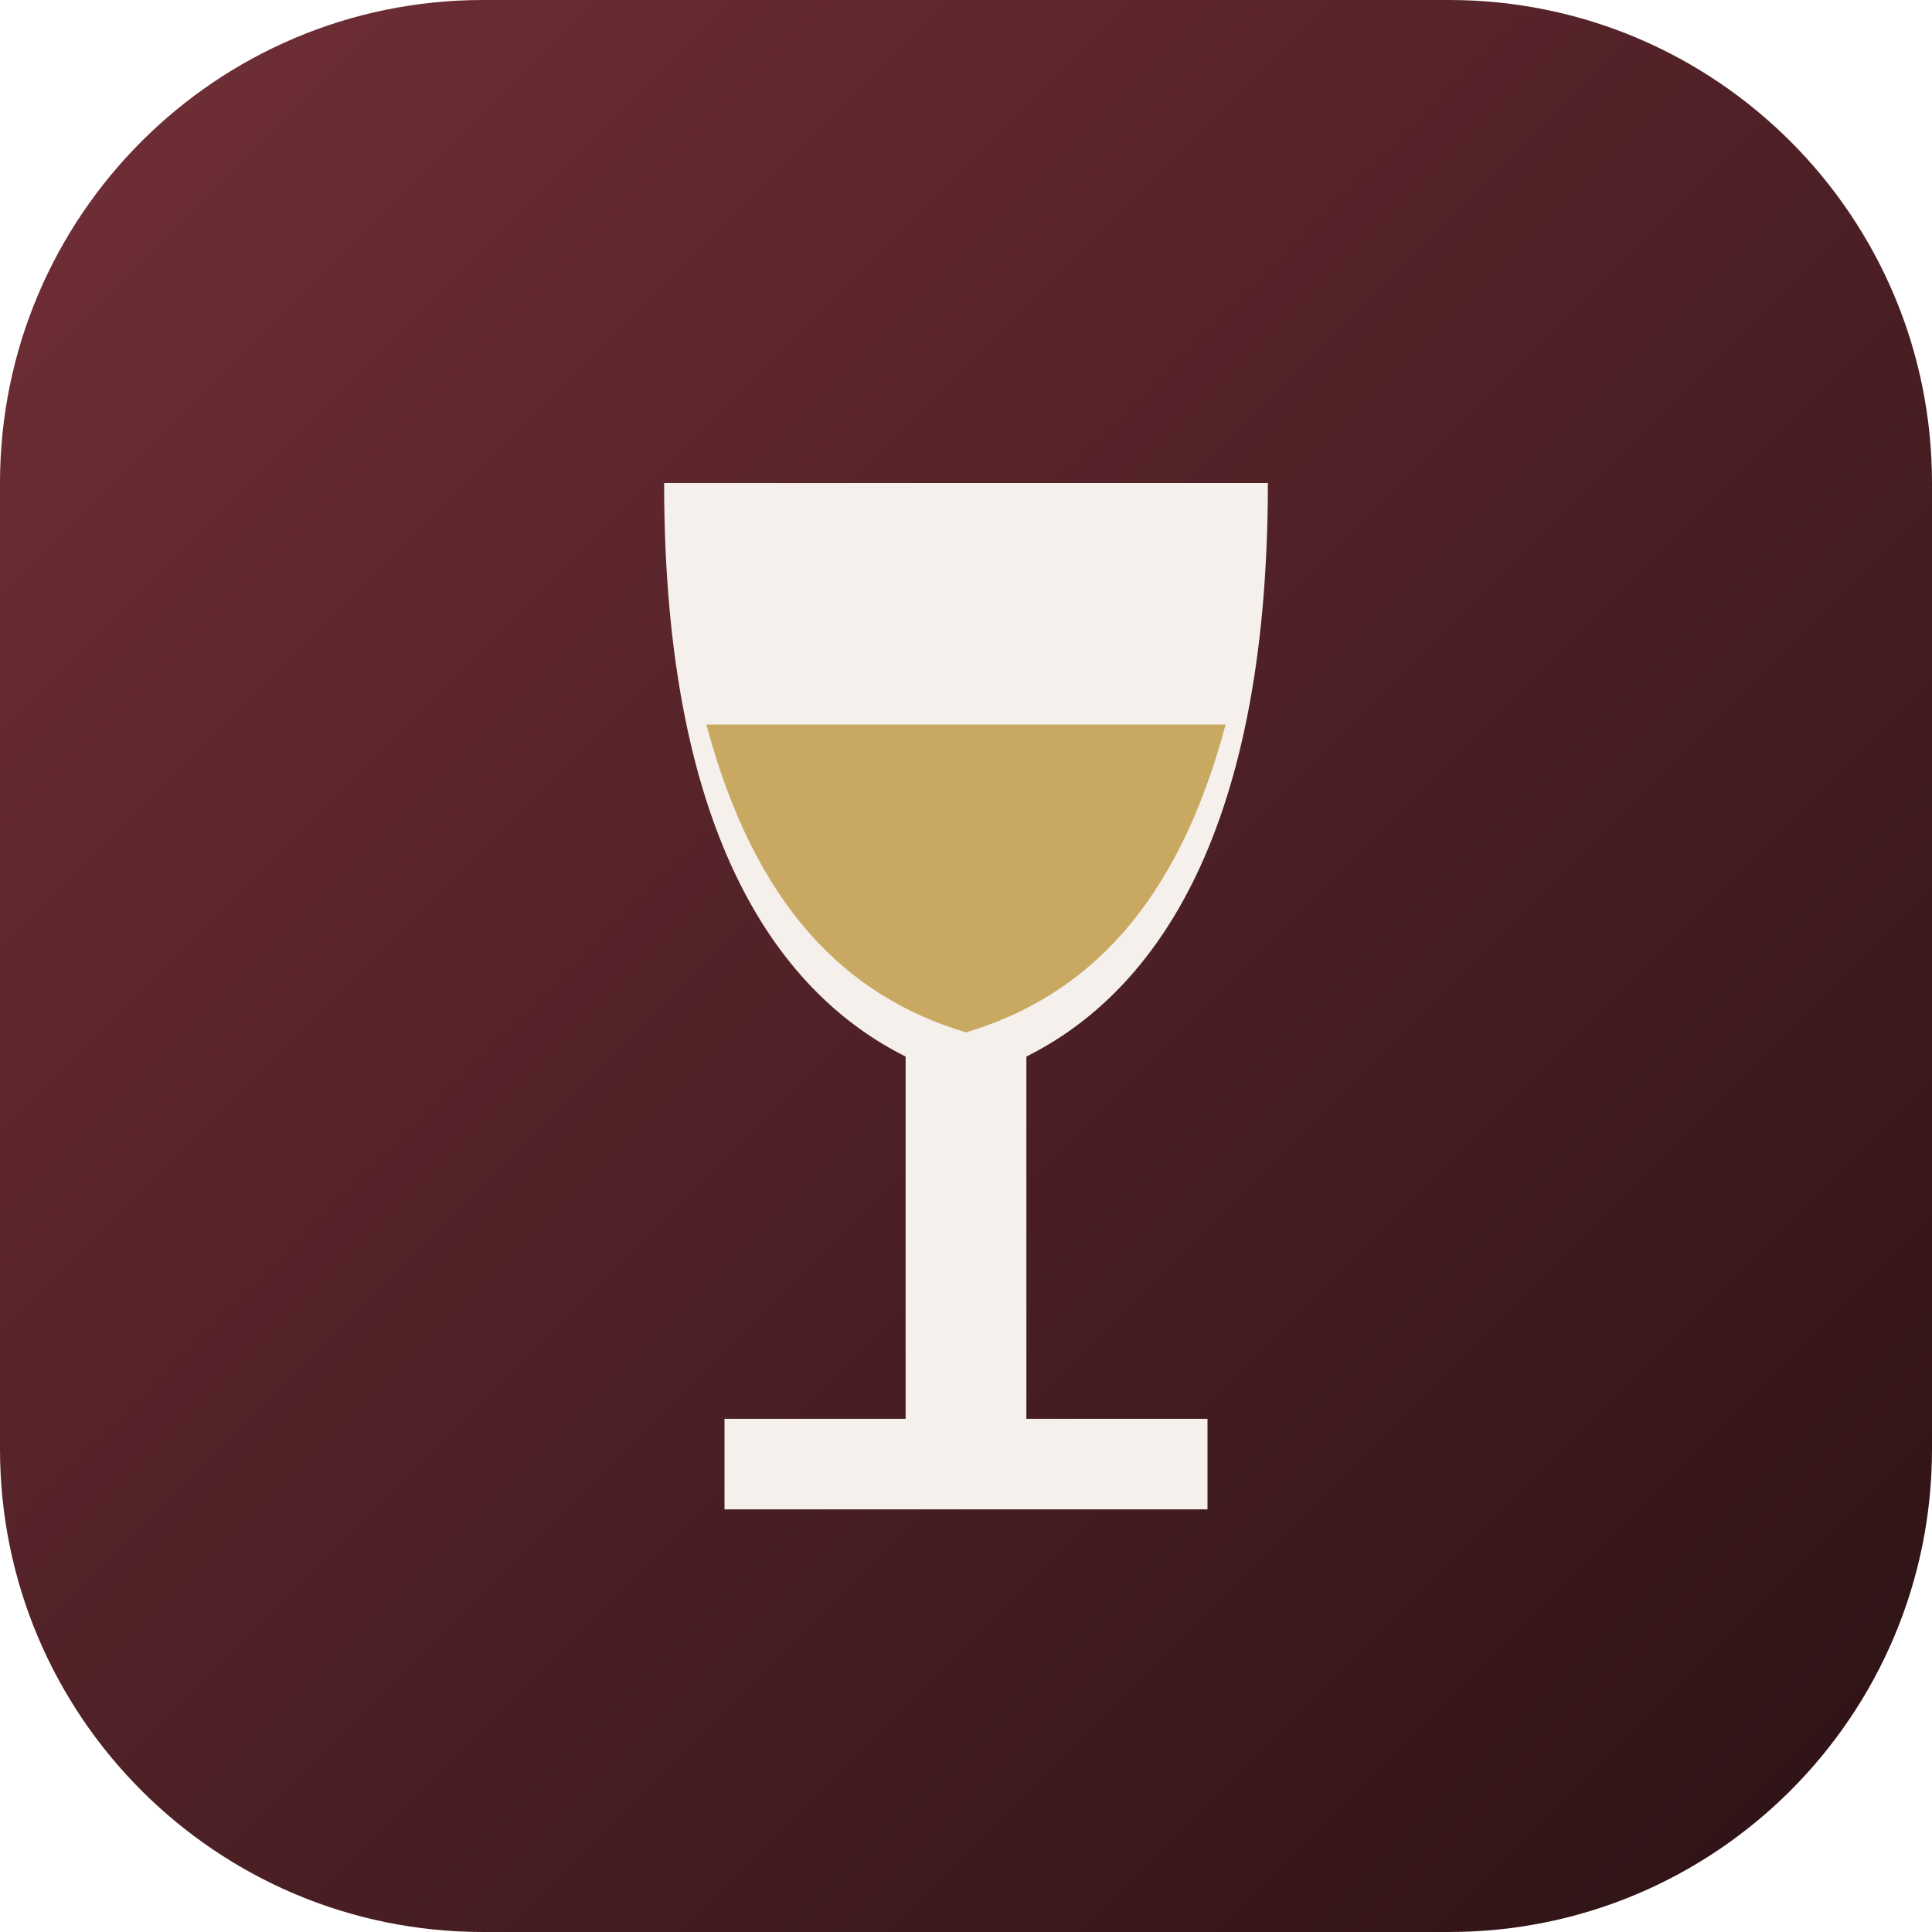
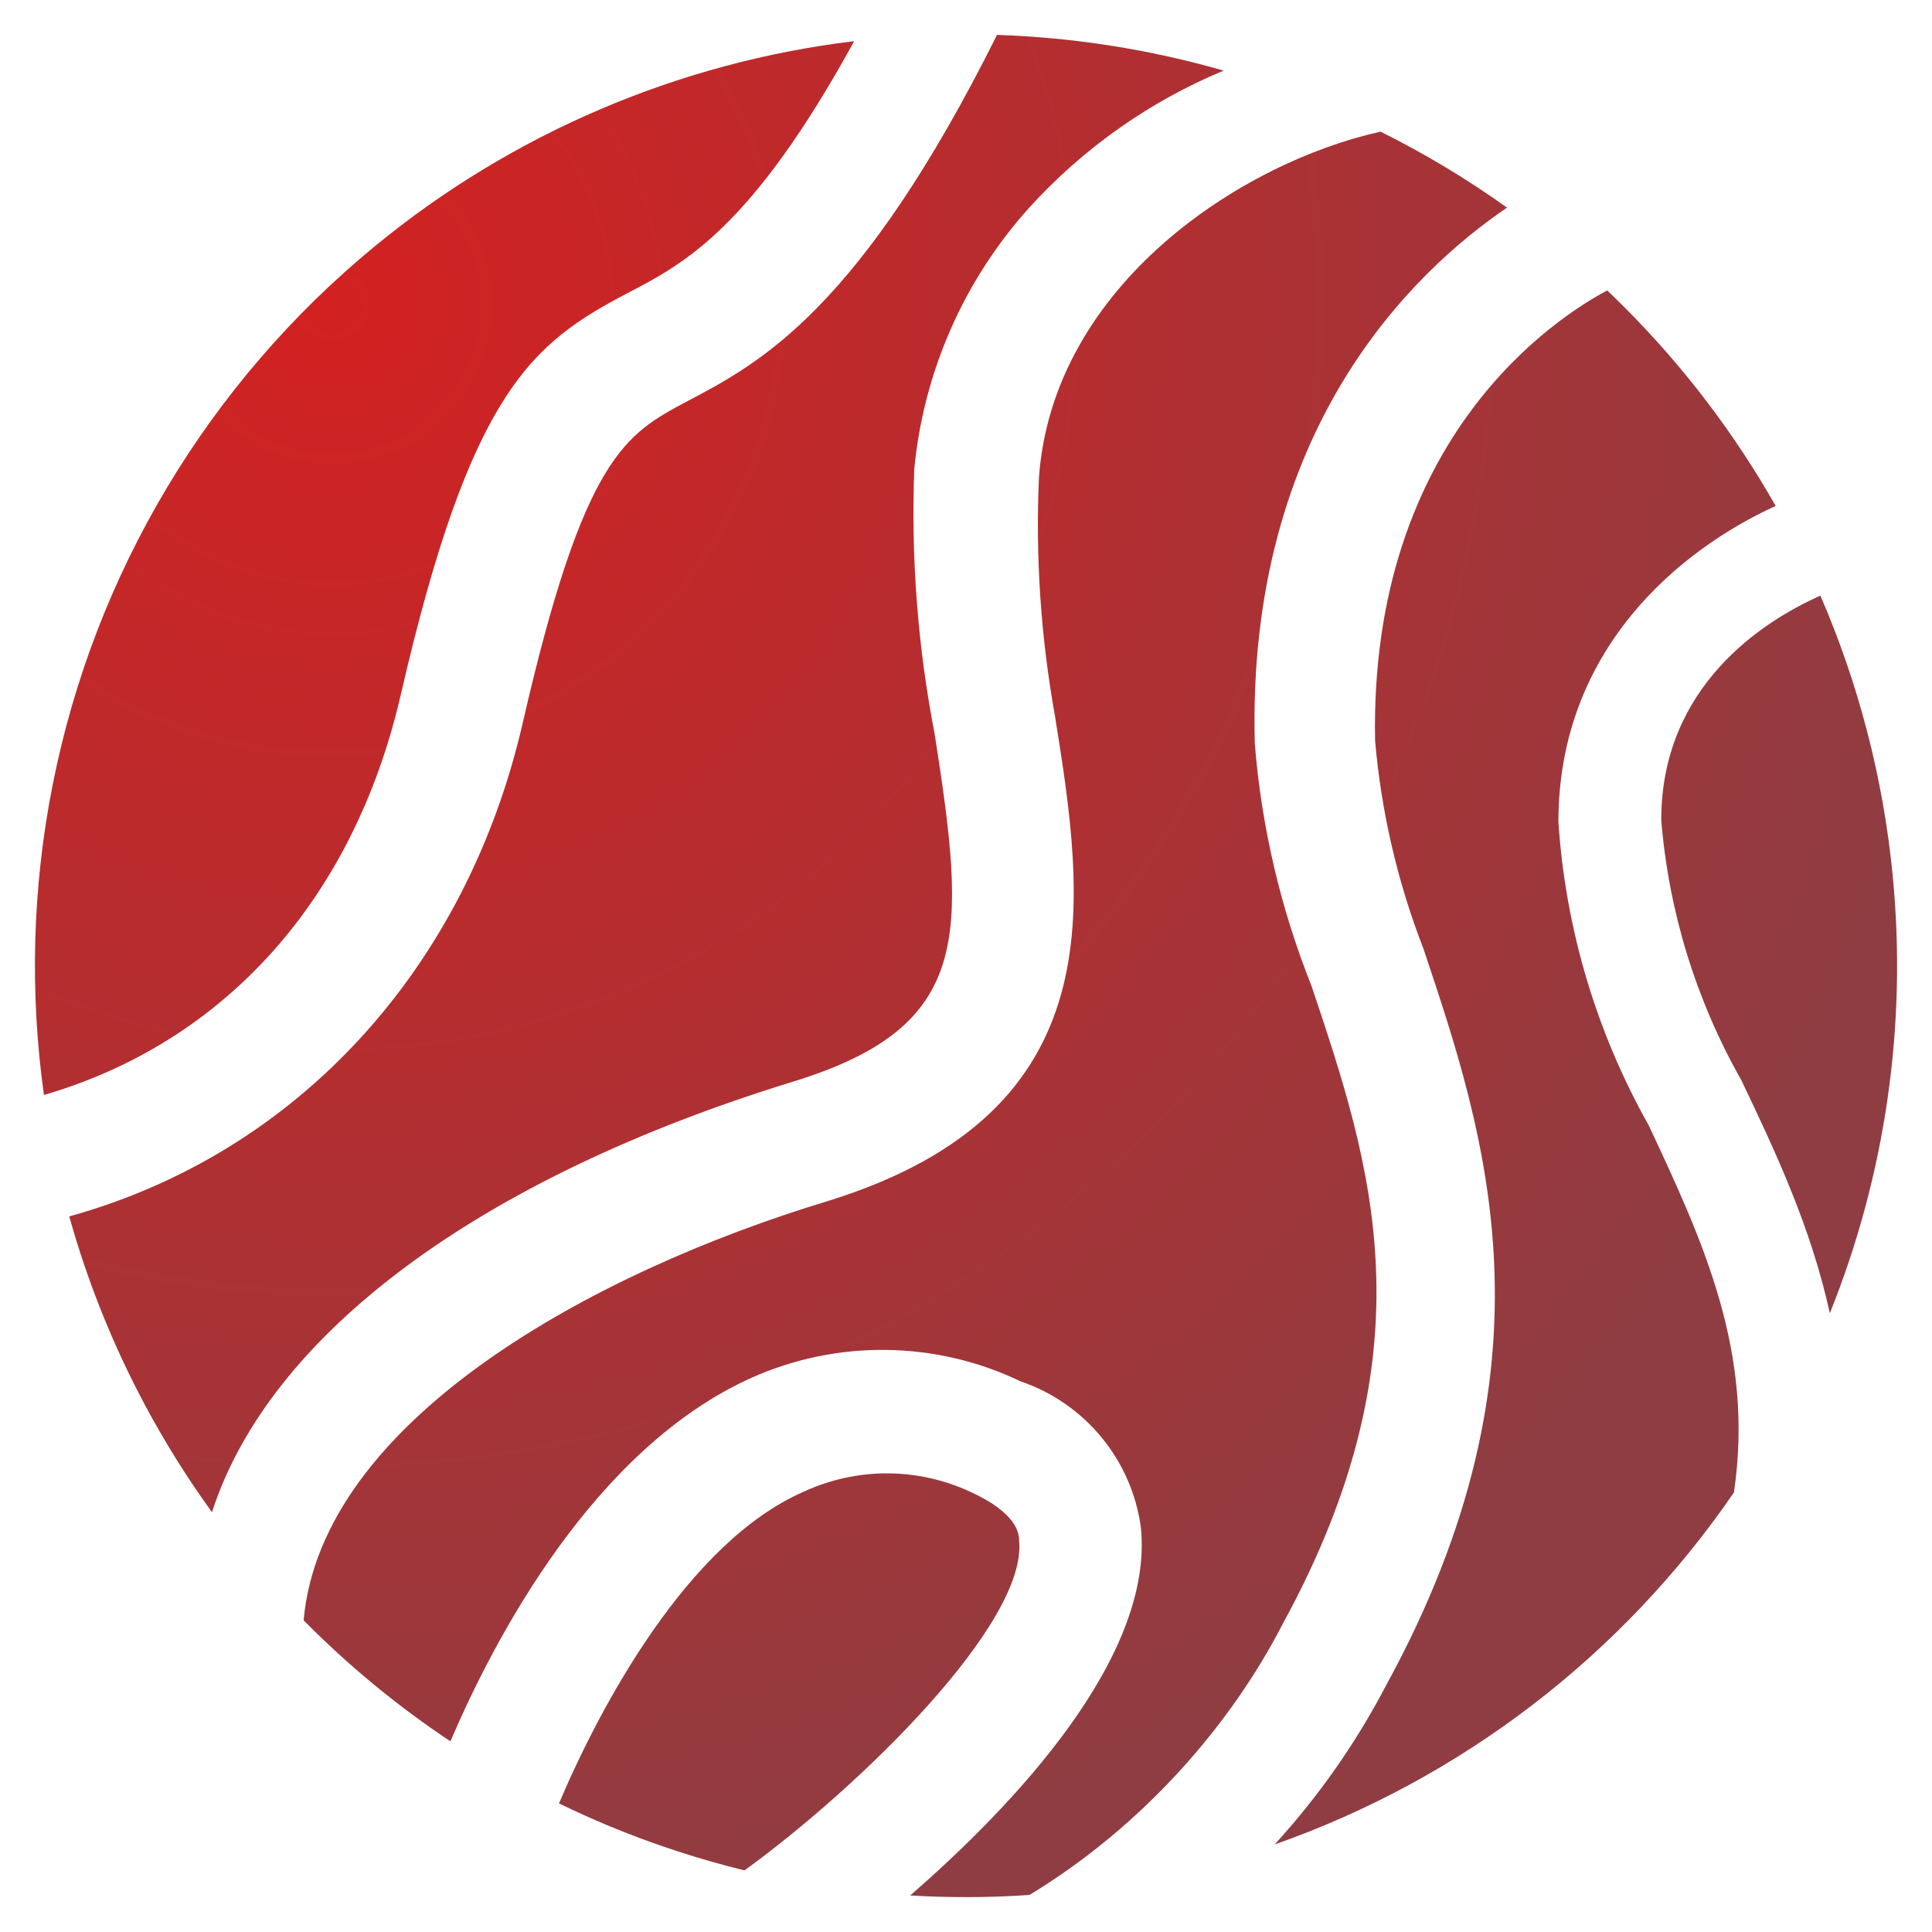
- <svg xmlns="http://www.w3.org/2000/svg" viewBox="0 0 64 64">
+ <svg xmlns="http://www.w3.org/2000/svg" viewBox="-0.75 -0.75 41.5 41.5">
  <defs>
-     <linearGradient id="g" x1="0" y1="0" x2="1" y2="1">
-       <stop offset="0" stop-color="#722F37" />
-       <stop offset="1" stop-color="#2B1214" />
-     </linearGradient>
+     <radialGradient id="logo-mark" cx="0" cy="0" r="1" gradientUnits="userSpaceOnUse" gradientTransform="translate(6.5 6) rotate(46.1458) scale(35.3624 35.3618)">
+       <stop stop-color="#D32121" />
+       <stop offset="1" stop-color="#8F3D42" />
+     </radialGradient>
  </defs>
-   <rect width="64" height="64" rx="16" fill="url(#g)" />
-   <path d="M22 16h20c0 12-4 17-8 19v12h6v3H24v-3h6V35c-4-2-8-7-8-19z" fill="#F5F0EB" />
-   <path d="M23.4 24h17.2c-1.6 6-4.6 9-8.6 10.2C28 33 25 30 23.4 24z" fill="#C9A961" />
+   <path fill-rule="evenodd" clip-rule="evenodd" d="M0.738 25.379C1.129 26.78 1.675 28.143 2.37 29.442C2.798 30.241 3.277 31.005 3.803 31.732C5.034 27.927 9.507 24.566 16.295 22.481C20.15 21.293 20.004 19.355 19.327 15.019C18.963 13.142 18.817 11.229 18.889 9.319C19.09 7.238 19.952 5.277 21.348 3.722C22.517 2.431 23.95 1.426 25.534 0.767C23.951 0.312 22.316 0.054 20.666 0C17.714 5.919 15.57 7.049 14.019 7.866L14.013 7.869L14.012 7.87C12.679 8.578 11.794 9.049 10.481 14.768C9.268 20.058 5.641 24.02 0.738 25.379ZM17.598 0.134C13.829 0.59 10.249 2.113 7.292 4.547C3.72 7.487 1.277 11.575 0.38 16.114C-0.057 18.323 -0.114 20.573 0.194 22.771C4.083 21.637 6.843 18.561 7.856 14.185C9.366 7.619 10.69 6.619 12.732 5.545C13.96 4.907 15.4 4.143 17.598 0.134ZM28.905 2.078C25.922 2.737 21.866 5.37 21.567 9.506C21.491 11.219 21.607 12.935 21.91 14.623C22.546 18.594 23.254 23.117 17.045 25.045C11.948 26.586 6.152 29.779 5.772 34.055C6.731 35.026 7.787 35.897 8.925 36.654C9.87 34.446 12.014 30.353 15.409 28.838C16.319 28.434 17.305 28.232 18.299 28.247C19.294 28.261 20.274 28.491 21.171 28.921C21.849 29.152 22.449 29.566 22.906 30.118C23.362 30.67 23.656 31.338 23.755 32.048C24.052 34.842 21.017 38.039 18.801 39.965C19.654 40.016 20.51 40.013 21.364 39.954C23.831 38.455 25.699 36.279 26.808 34.123C30.033 28.221 28.707 24.264 27.427 20.444L27.422 20.429C26.757 18.763 26.346 17.006 26.203 15.218C26.027 8.485 29.599 5.085 31.621 3.71C30.761 3.095 29.853 2.549 28.905 2.078ZM33.774 5.489C32.75 6.029 28.666 8.605 28.787 15.155C28.919 16.691 29.27 18.2 29.829 19.637L29.844 19.682C31.165 23.634 32.805 28.542 29.027 35.446C28.377 36.692 27.57 37.842 26.629 38.87C30.636 37.462 34.096 34.812 36.502 31.299L36.497 31.298C36.935 28.296 35.841 25.931 34.663 23.419C33.538 21.42 32.876 19.194 32.725 16.905C32.725 13.196 35.331 11.057 37.392 10.118C36.511 8.566 35.421 7.128 34.142 5.849C34.02 5.727 33.898 5.607 33.774 5.489ZM38.353 12.045C37.113 12.593 34.934 13.998 34.934 16.864C35.094 18.829 35.681 20.735 36.653 22.45C37.384 23.979 38.155 25.621 38.555 27.46C39.75 24.49 40.222 21.256 39.903 18.03C39.698 15.951 39.171 13.934 38.353 12.045ZM15.243 39.427L15.243 39.426C17.743 37.613 21.327 34.101 21.14 32.339C21.14 32.173 21.077 31.745 20.098 31.297C19.535 31.035 18.922 30.898 18.301 30.898C17.68 30.898 17.066 31.035 16.503 31.297C14.015 32.387 12.136 35.917 11.257 37.988C11.619 38.164 11.987 38.329 12.36 38.484C13.301 38.873 14.265 39.187 15.243 39.427Z" fill="url(#logo-mark)" />
</svg>
